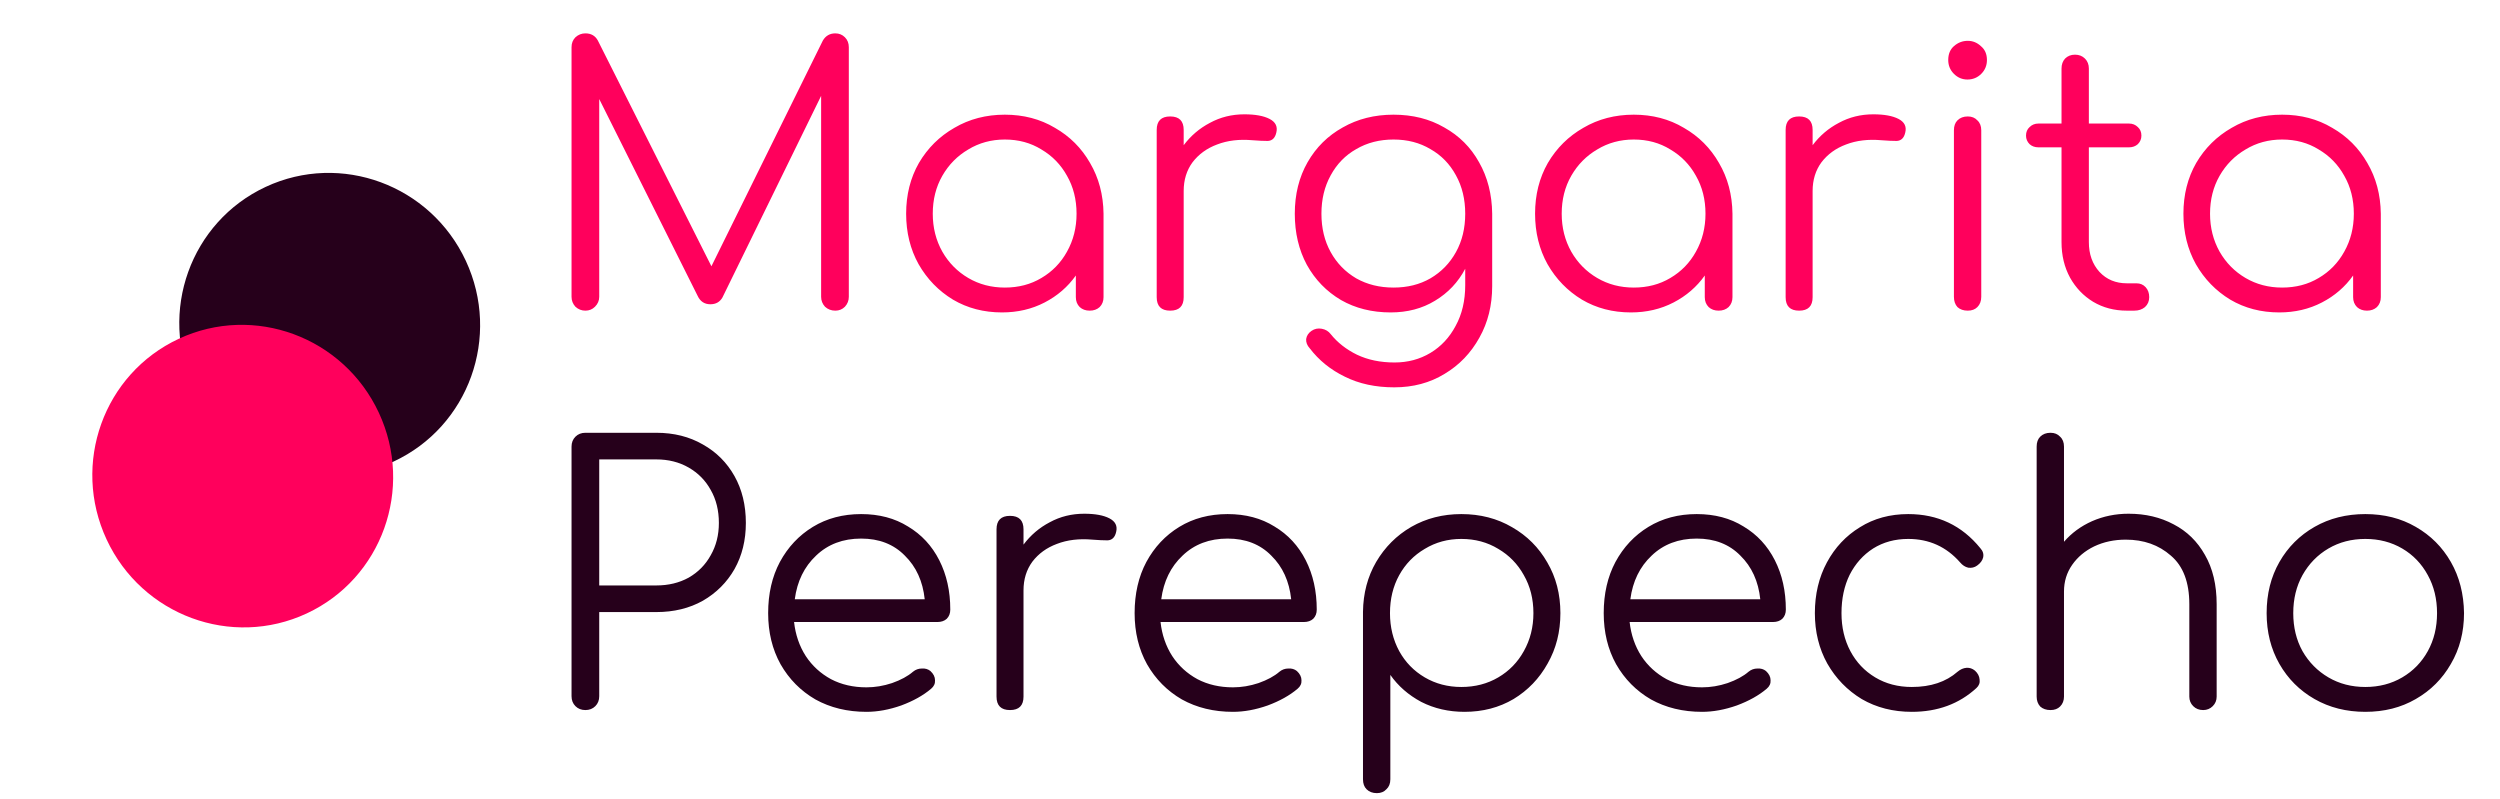
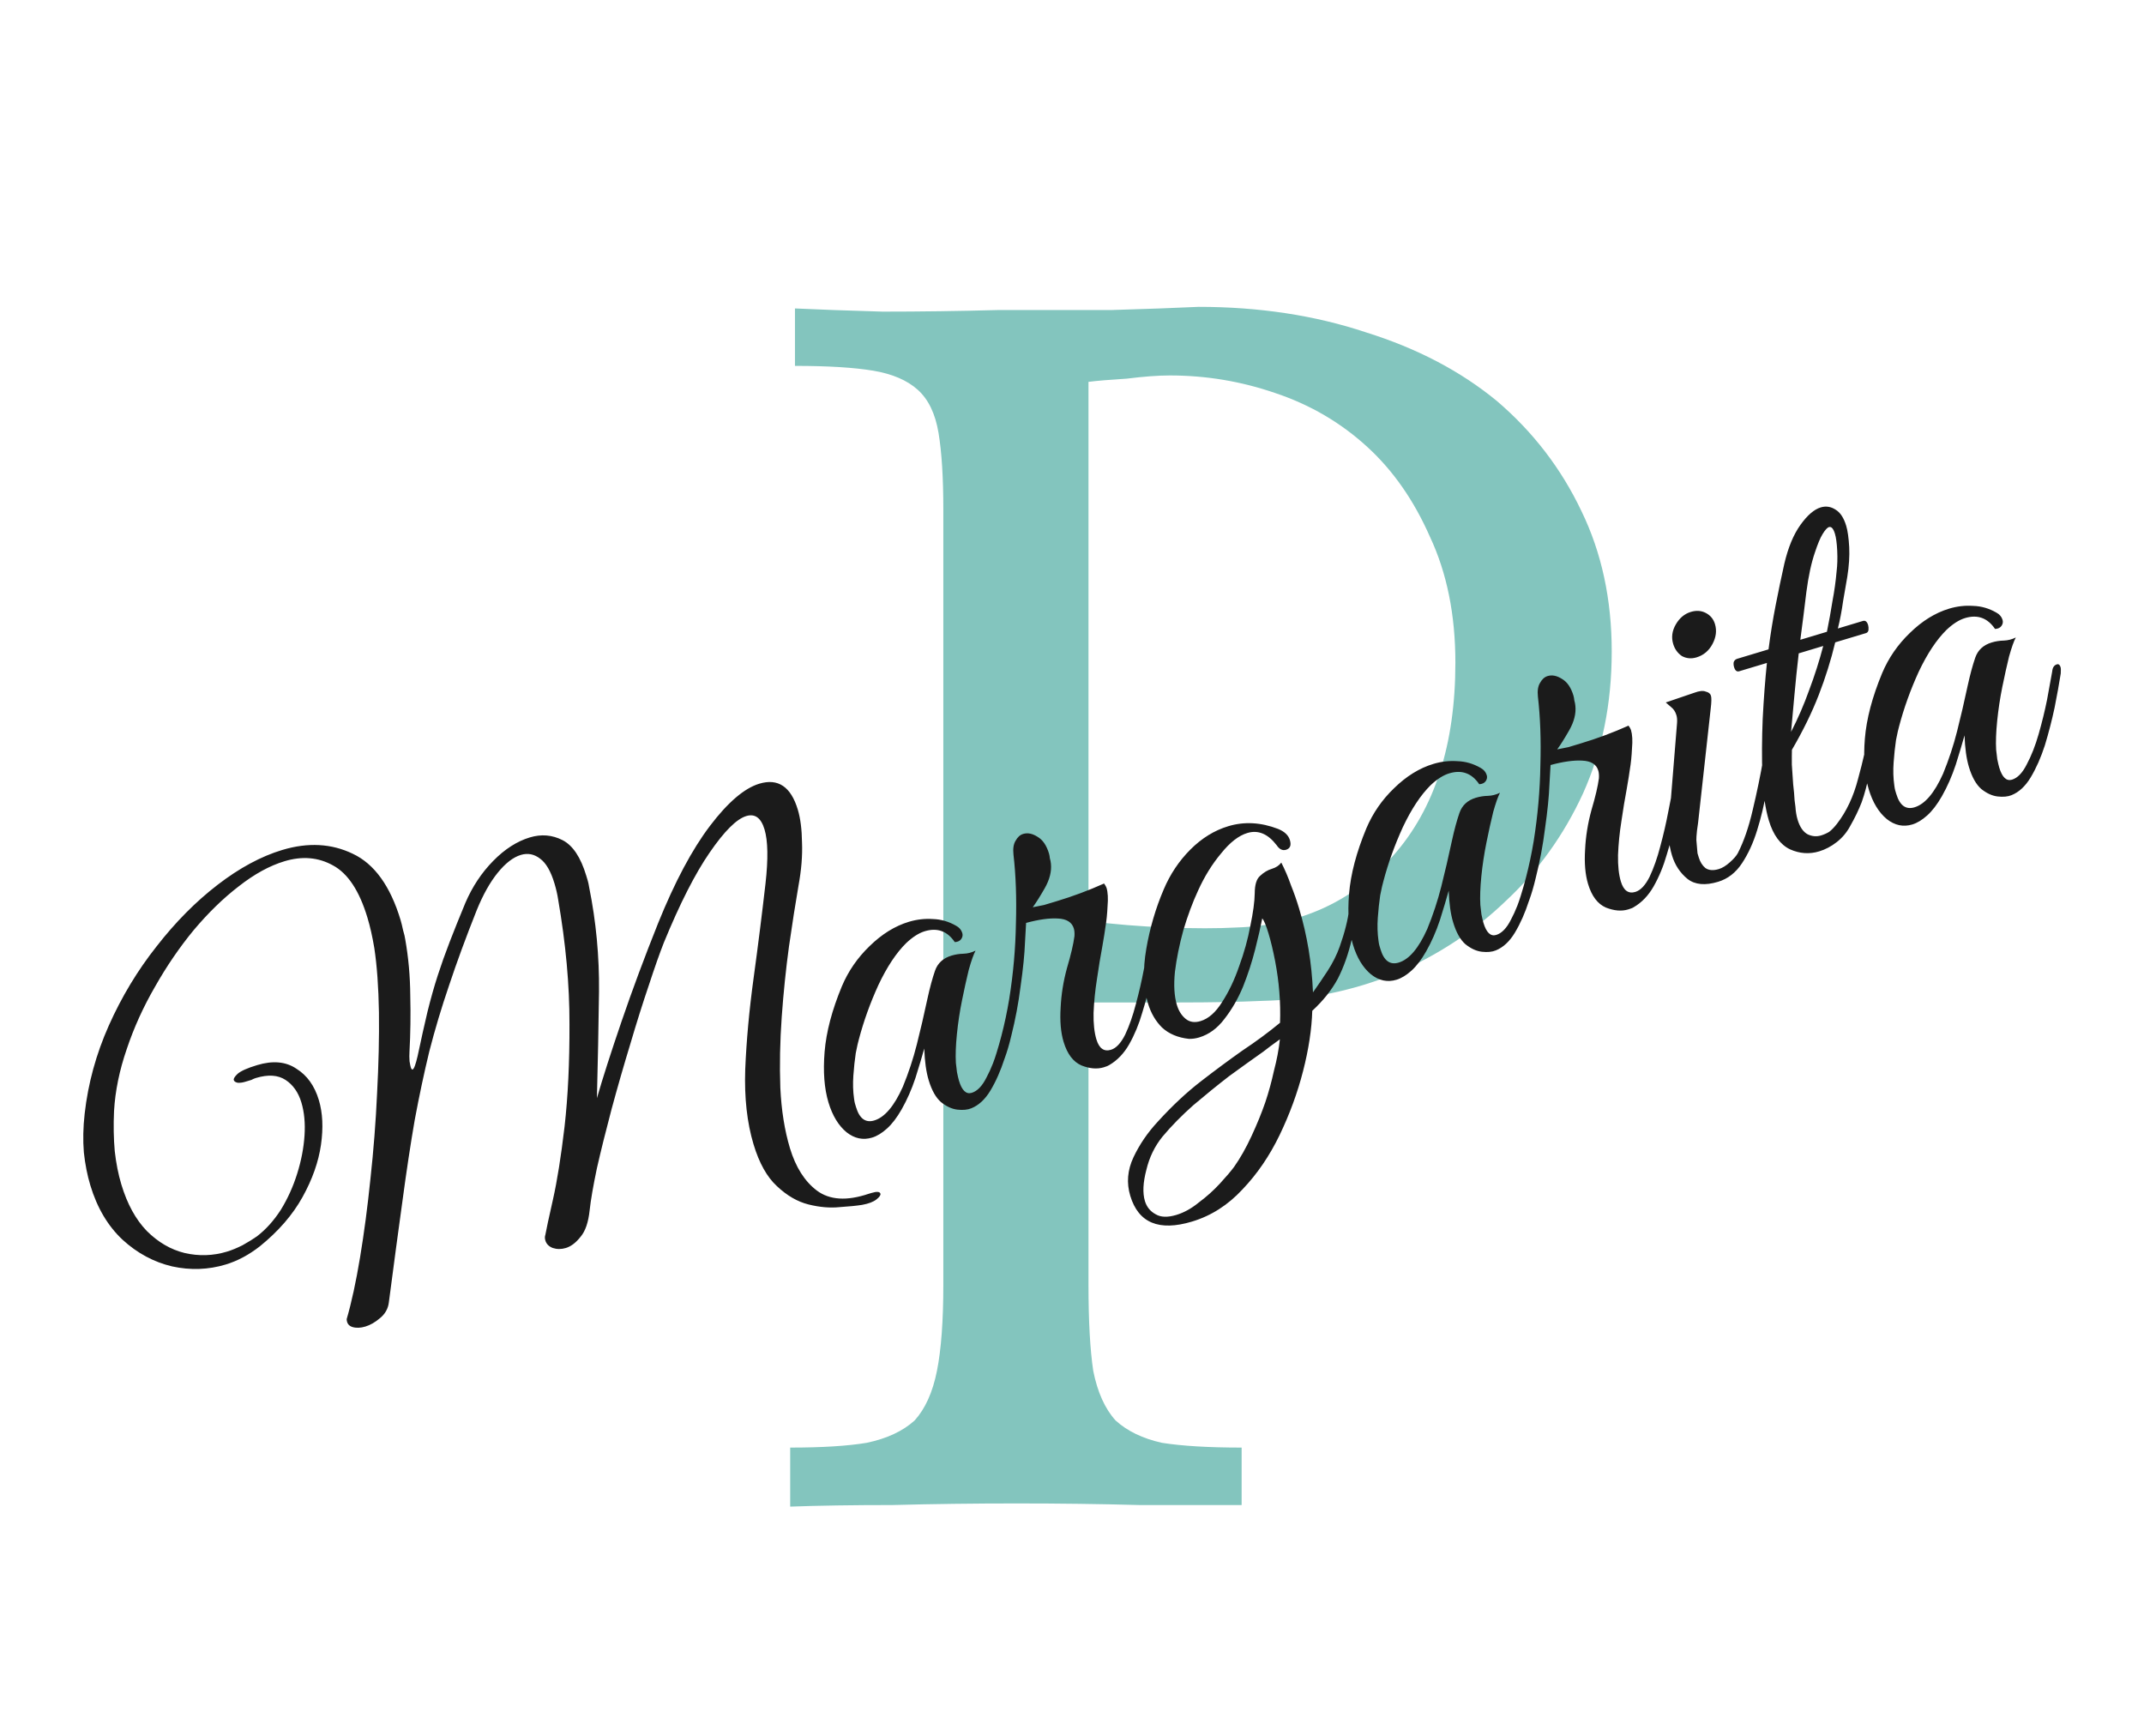
- <svg xmlns="http://www.w3.org/2000/svg" width="169" height="54" viewBox="0 0 169 54" fill="none">
-   <path d="M39.572 48C39.3 48 39.076 47.912 38.9 47.736C38.724 47.56 38.636 47.336 38.636 47.064V30.192C38.636 29.92 38.724 29.696 38.9 29.52C39.076 29.344 39.3 29.256 39.572 29.256H44.372C45.556 29.256 46.604 29.52 47.516 30.048C48.428 30.56 49.14 31.272 49.652 32.184C50.164 33.096 50.42 34.152 50.42 35.352C50.42 36.52 50.164 37.56 49.652 38.472C49.14 39.368 48.428 40.08 47.516 40.608C46.604 41.12 45.556 41.376 44.372 41.376H40.508V47.064C40.508 47.336 40.42 47.56 40.244 47.736C40.068 47.912 39.844 48 39.572 48ZM40.508 39.576H44.372C45.188 39.576 45.916 39.4 46.556 39.048C47.196 38.68 47.692 38.176 48.044 37.536C48.412 36.896 48.596 36.168 48.596 35.352C48.596 34.504 48.412 33.76 48.044 33.12C47.692 32.48 47.196 31.976 46.556 31.608C45.916 31.24 45.188 31.056 44.372 31.056H40.508V39.576ZM58.575 48.12C57.279 48.12 56.127 47.84 55.119 47.28C54.127 46.704 53.343 45.912 52.767 44.904C52.207 43.896 51.927 42.744 51.927 41.448C51.927 40.136 52.191 38.984 52.719 37.992C53.263 36.984 54.007 36.192 54.951 35.616C55.895 35.04 56.983 34.752 58.215 34.752C59.431 34.752 60.487 35.032 61.383 35.592C62.295 36.136 62.999 36.896 63.495 37.872C63.991 38.848 64.239 39.96 64.239 41.208C64.239 41.464 64.159 41.672 63.999 41.832C63.839 41.976 63.631 42.048 63.375 42.048H53.679C53.775 42.912 54.039 43.68 54.471 44.352C54.903 45.008 55.471 45.528 56.175 45.912C56.879 46.28 57.679 46.464 58.575 46.464C59.151 46.464 59.727 46.368 60.303 46.176C60.895 45.968 61.367 45.712 61.719 45.408C61.895 45.264 62.095 45.192 62.319 45.192C62.543 45.176 62.735 45.232 62.895 45.36C63.103 45.552 63.207 45.76 63.207 45.984C63.223 46.208 63.135 46.4 62.943 46.56C62.415 47.008 61.743 47.384 60.927 47.688C60.111 47.976 59.327 48.12 58.575 48.12ZM58.215 36.408C56.983 36.408 55.967 36.792 55.167 37.56C54.367 38.312 53.887 39.296 53.727 40.512H62.511C62.383 39.296 61.935 38.312 61.167 37.56C60.415 36.792 59.431 36.408 58.215 36.408ZM68.277 48C67.669 48 67.365 47.696 67.365 47.088V35.784C67.365 35.176 67.669 34.872 68.277 34.872C68.885 34.872 69.189 35.176 69.189 35.784V36.816C69.669 36.176 70.261 35.672 70.965 35.304C71.669 34.92 72.445 34.728 73.293 34.728C74.029 34.728 74.597 34.832 74.997 35.04C75.397 35.248 75.549 35.552 75.453 35.952C75.373 36.32 75.181 36.512 74.877 36.528C74.589 36.528 74.245 36.512 73.845 36.48C72.949 36.4 72.149 36.496 71.445 36.768C70.757 37.024 70.205 37.424 69.789 37.968C69.389 38.512 69.189 39.16 69.189 39.912V47.088C69.189 47.696 68.885 48 68.277 48ZM83.348 48.12C82.052 48.12 80.9 47.84 79.892 47.28C78.9 46.704 78.116 45.912 77.54 44.904C76.98 43.896 76.7 42.744 76.7 41.448C76.7 40.136 76.964 38.984 77.492 37.992C78.036 36.984 78.78 36.192 79.724 35.616C80.668 35.04 81.756 34.752 82.988 34.752C84.204 34.752 85.26 35.032 86.156 35.592C87.068 36.136 87.772 36.896 88.268 37.872C88.764 38.848 89.012 39.96 89.012 41.208C89.012 41.464 88.932 41.672 88.772 41.832C88.612 41.976 88.404 42.048 88.148 42.048H78.452C78.548 42.912 78.812 43.68 79.244 44.352C79.676 45.008 80.244 45.528 80.948 45.912C81.652 46.28 82.452 46.464 83.348 46.464C83.924 46.464 84.5 46.368 85.076 46.176C85.668 45.968 86.14 45.712 86.492 45.408C86.668 45.264 86.868 45.192 87.092 45.192C87.316 45.176 87.508 45.232 87.668 45.36C87.876 45.552 87.98 45.76 87.98 45.984C87.996 46.208 87.908 46.4 87.716 46.56C87.188 47.008 86.516 47.384 85.7 47.688C84.884 47.976 84.1 48.12 83.348 48.12ZM82.988 36.408C81.756 36.408 80.74 36.792 79.94 37.56C79.14 38.312 78.66 39.296 78.5 40.512H87.284C87.156 39.296 86.708 38.312 85.94 37.56C85.188 36.792 84.204 36.408 82.988 36.408ZM93.075 53.616C92.787 53.616 92.555 53.528 92.379 53.352C92.219 53.192 92.138 52.968 92.138 52.68V41.352C92.154 40.104 92.451 38.984 93.026 37.992C93.618 36.984 94.41 36.192 95.403 35.616C96.41 35.04 97.538 34.752 98.787 34.752C100.067 34.752 101.211 35.048 102.219 35.64C103.227 36.216 104.019 37.008 104.595 38.016C105.187 39.024 105.483 40.168 105.483 41.448C105.483 42.712 105.195 43.848 104.619 44.856C104.059 45.864 103.291 46.664 102.315 47.256C101.339 47.832 100.235 48.12 99.002 48.12C97.93 48.12 96.954 47.896 96.075 47.448C95.21 46.984 94.514 46.376 93.987 45.624V52.68C93.987 52.968 93.898 53.192 93.722 53.352C93.562 53.528 93.347 53.616 93.075 53.616ZM98.787 46.44C99.715 46.44 100.547 46.224 101.283 45.792C102.019 45.36 102.595 44.768 103.011 44.016C103.443 43.248 103.659 42.392 103.659 41.448C103.659 40.488 103.443 39.632 103.011 38.88C102.595 38.128 102.019 37.536 101.283 37.104C100.547 36.656 99.715 36.432 98.787 36.432C97.874 36.432 97.05 36.656 96.314 37.104C95.579 37.536 95.002 38.128 94.587 38.88C94.171 39.632 93.963 40.488 93.963 41.448C93.963 42.392 94.171 43.248 94.587 44.016C95.002 44.768 95.579 45.36 96.314 45.792C97.05 46.224 97.874 46.44 98.787 46.44ZM115.059 48.12C113.763 48.12 112.611 47.84 111.603 47.28C110.611 46.704 109.827 45.912 109.251 44.904C108.691 43.896 108.411 42.744 108.411 41.448C108.411 40.136 108.675 38.984 109.203 37.992C109.747 36.984 110.491 36.192 111.435 35.616C112.379 35.04 113.467 34.752 114.699 34.752C115.915 34.752 116.971 35.032 117.867 35.592C118.779 36.136 119.483 36.896 119.979 37.872C120.475 38.848 120.723 39.96 120.723 41.208C120.723 41.464 120.643 41.672 120.483 41.832C120.323 41.976 120.115 42.048 119.859 42.048H110.163C110.259 42.912 110.523 43.68 110.955 44.352C111.387 45.008 111.955 45.528 112.659 45.912C113.363 46.28 114.163 46.464 115.059 46.464C115.635 46.464 116.211 46.368 116.787 46.176C117.379 45.968 117.851 45.712 118.203 45.408C118.379 45.264 118.579 45.192 118.803 45.192C119.027 45.176 119.219 45.232 119.379 45.36C119.587 45.552 119.691 45.76 119.691 45.984C119.707 46.208 119.619 46.4 119.427 46.56C118.899 47.008 118.227 47.384 117.411 47.688C116.595 47.976 115.811 48.12 115.059 48.12ZM114.699 36.408C113.467 36.408 112.451 36.792 111.651 37.56C110.851 38.312 110.371 39.296 110.211 40.512H118.995C118.867 39.296 118.419 38.312 117.651 37.56C116.899 36.792 115.915 36.408 114.699 36.408ZM129.237 48.12C127.973 48.12 126.845 47.832 125.853 47.256C124.877 46.664 124.101 45.864 123.525 44.856C122.965 43.848 122.685 42.712 122.685 41.448C122.685 40.168 122.957 39.024 123.501 38.016C124.045 37.008 124.789 36.216 125.733 35.64C126.677 35.048 127.765 34.752 128.997 34.752C130.997 34.752 132.621 35.52 133.869 37.056C134.045 37.248 134.109 37.456 134.061 37.68C134.013 37.888 133.877 38.072 133.653 38.232C133.477 38.36 133.277 38.408 133.053 38.376C132.845 38.328 132.661 38.208 132.501 38.016C131.573 36.96 130.405 36.432 128.997 36.432C128.101 36.432 127.309 36.648 126.621 37.08C125.949 37.512 125.421 38.104 125.037 38.856C124.669 39.608 124.485 40.472 124.485 41.448C124.485 42.408 124.685 43.264 125.085 44.016C125.485 44.768 126.045 45.36 126.765 45.792C127.485 46.224 128.309 46.44 129.237 46.44C130.517 46.44 131.549 46.096 132.333 45.408C132.525 45.248 132.725 45.16 132.933 45.144C133.141 45.128 133.333 45.192 133.509 45.336C133.701 45.512 133.805 45.712 133.821 45.936C133.853 46.16 133.781 46.352 133.605 46.512C132.437 47.584 130.981 48.12 129.237 48.12ZM138.614 48C138.326 48 138.094 47.92 137.918 47.76C137.758 47.584 137.678 47.36 137.678 47.088V35.808C137.678 35.52 137.758 35.296 137.918 35.136C138.094 34.96 138.326 34.872 138.614 34.872C138.886 34.872 139.102 34.96 139.262 35.136C139.438 35.296 139.526 35.52 139.526 35.808V36.624C140.038 36.032 140.67 35.568 141.422 35.232C142.19 34.896 143.014 34.728 143.894 34.728C145.03 34.728 146.046 34.968 146.942 35.448C147.838 35.912 148.542 36.6 149.054 37.512C149.582 38.424 149.846 39.536 149.846 40.848V47.088C149.846 47.344 149.758 47.56 149.582 47.736C149.406 47.912 149.19 48 148.934 48C148.662 48 148.438 47.912 148.262 47.736C148.086 47.56 147.998 47.344 147.998 47.088V40.848C147.998 39.36 147.582 38.264 146.75 37.56C145.934 36.84 144.918 36.48 143.702 36.48C142.918 36.48 142.206 36.632 141.566 36.936C140.942 37.24 140.446 37.656 140.078 38.184C139.71 38.712 139.526 39.312 139.526 39.984V47.088C139.526 47.36 139.438 47.584 139.262 47.76C139.102 47.92 138.886 48 138.614 48ZM138.614 42.648C138.326 42.648 138.094 42.56 137.918 42.384C137.758 42.208 137.678 41.984 137.678 41.712V30.192C137.678 29.904 137.758 29.68 137.918 29.52C138.094 29.344 138.326 29.256 138.614 29.256C138.886 29.256 139.102 29.344 139.262 29.52C139.438 29.68 139.526 29.904 139.526 30.192V41.712C139.526 41.984 139.438 42.208 139.262 42.384C139.102 42.56 138.886 42.648 138.614 42.648ZM159.896 48.12C158.616 48.12 157.472 47.832 156.464 47.256C155.456 46.68 154.664 45.888 154.088 44.88C153.512 43.872 153.224 42.728 153.224 41.448C153.224 40.152 153.512 39 154.088 37.992C154.664 36.984 155.456 36.192 156.464 35.616C157.472 35.04 158.616 34.752 159.896 34.752C161.176 34.752 162.312 35.04 163.304 35.616C164.312 36.192 165.104 36.984 165.68 37.992C166.256 39 166.552 40.152 166.568 41.448C166.568 42.728 166.272 43.872 165.68 44.88C165.104 45.888 164.312 46.68 163.304 47.256C162.312 47.832 161.176 48.12 159.896 48.12ZM159.896 46.44C160.824 46.44 161.656 46.224 162.392 45.792C163.128 45.36 163.704 44.768 164.12 44.016C164.536 43.264 164.744 42.408 164.744 41.448C164.744 40.488 164.536 39.632 164.12 38.88C163.704 38.112 163.128 37.512 162.392 37.08C161.656 36.648 160.824 36.432 159.896 36.432C158.968 36.432 158.136 36.648 157.4 37.08C156.664 37.512 156.08 38.112 155.648 38.88C155.232 39.632 155.024 40.488 155.024 41.448C155.024 42.408 155.232 43.264 155.648 44.016C156.08 44.768 156.664 45.36 157.4 45.792C158.136 46.224 158.968 46.44 159.896 46.44Z" fill="#26001B" />
-   <path d="M39.572 21C39.316 21 39.092 20.912 38.9 20.736C38.724 20.544 38.636 20.32 38.636 20.064V3.192C38.636 2.92 38.724 2.696 38.9 2.52C39.092 2.344 39.316 2.256 39.572 2.256C39.956 2.256 40.236 2.416 40.412 2.736L48.092 18L55.628 2.736C55.82 2.416 56.1 2.256 56.468 2.256C56.724 2.256 56.94 2.344 57.116 2.52C57.292 2.696 57.38 2.92 57.38 3.192V20.064C57.38 20.32 57.292 20.544 57.116 20.736C56.94 20.912 56.724 21 56.468 21C56.196 21 55.964 20.912 55.772 20.736C55.596 20.544 55.508 20.32 55.508 20.064V6.48L48.836 20.112C48.66 20.416 48.388 20.568 48.02 20.568C47.62 20.568 47.332 20.376 47.156 19.992L40.508 6.696V20.064C40.508 20.32 40.412 20.544 40.22 20.736C40.044 20.912 39.828 21 39.572 21ZM67.735 21.12C66.503 21.12 65.399 20.832 64.423 20.256C63.447 19.664 62.671 18.864 62.095 17.856C61.535 16.848 61.255 15.712 61.255 14.448C61.255 13.168 61.543 12.024 62.119 11.016C62.711 10.008 63.511 9.216 64.519 8.64C65.527 8.048 66.663 7.752 67.927 7.752C69.191 7.752 70.319 8.048 71.311 8.64C72.319 9.216 73.111 10.008 73.687 11.016C74.279 12.024 74.583 13.168 74.599 14.448V20.088C74.599 20.36 74.511 20.584 74.335 20.76C74.159 20.92 73.935 21 73.663 21C73.391 21 73.167 20.92 72.991 20.76C72.815 20.584 72.727 20.36 72.727 20.088V18.624C72.183 19.392 71.479 20 70.615 20.448C69.751 20.896 68.791 21.12 67.735 21.12ZM67.927 19.44C68.855 19.44 69.679 19.224 70.399 18.792C71.135 18.36 71.711 17.768 72.127 17.016C72.559 16.248 72.775 15.392 72.775 14.448C72.775 13.488 72.559 12.632 72.127 11.88C71.711 11.128 71.135 10.536 70.399 10.104C69.679 9.656 68.855 9.432 67.927 9.432C67.015 9.432 66.191 9.656 65.455 10.104C64.719 10.536 64.135 11.128 63.703 11.88C63.271 12.632 63.055 13.488 63.055 14.448C63.055 15.392 63.271 16.248 63.703 17.016C64.135 17.768 64.719 18.36 65.455 18.792C66.191 19.224 67.015 19.44 67.927 19.44ZM79.105 21C78.497 21 78.193 20.696 78.193 20.088V8.784C78.193 8.176 78.497 7.872 79.105 7.872C79.713 7.872 80.017 8.176 80.017 8.784V9.816C80.497 9.176 81.089 8.672 81.793 8.304C82.497 7.92 83.273 7.728 84.121 7.728C84.857 7.728 85.425 7.832 85.825 8.04C86.225 8.248 86.377 8.552 86.281 8.952C86.201 9.32 86.009 9.512 85.705 9.528C85.417 9.528 85.073 9.512 84.673 9.48C83.777 9.4 82.977 9.496 82.273 9.768C81.585 10.024 81.033 10.424 80.617 10.968C80.217 11.512 80.017 12.16 80.017 12.912V20.088C80.017 20.696 79.713 21 79.105 21ZM94.008 21.12C92.745 21.12 91.624 20.84 90.648 20.28C89.672 19.704 88.904 18.912 88.344 17.904C87.8 16.896 87.528 15.744 87.528 14.448C87.528 13.136 87.817 11.976 88.392 10.968C88.969 9.96 89.76 9.176 90.769 8.616C91.776 8.04 92.921 7.752 94.201 7.752C95.496 7.752 96.641 8.04 97.632 8.616C98.641 9.176 99.424 9.96 99.984 10.968C100.56 11.976 100.856 13.136 100.872 14.448V19.344C100.872 20.64 100.584 21.8 100.008 22.824C99.433 23.864 98.648 24.68 97.656 25.272C96.665 25.88 95.528 26.184 94.249 26.184C92.984 26.184 91.873 25.944 90.912 25.464C89.953 25 89.16 24.36 88.537 23.544C88.361 23.352 88.281 23.144 88.296 22.92C88.329 22.696 88.448 22.512 88.656 22.368C88.865 22.224 89.097 22.176 89.353 22.224C89.609 22.272 89.808 22.392 89.953 22.584C90.416 23.16 91.008 23.624 91.728 23.976C92.465 24.328 93.312 24.504 94.272 24.504C95.168 24.504 95.977 24.288 96.697 23.856C97.416 23.424 97.984 22.816 98.4 22.032C98.832 21.248 99.049 20.328 99.049 19.272V18.168C98.569 19.08 97.888 19.8 97.008 20.328C96.144 20.856 95.144 21.12 94.008 21.12ZM94.201 19.44C95.144 19.44 95.977 19.232 96.697 18.816C97.433 18.384 98.008 17.792 98.424 17.04C98.841 16.288 99.049 15.424 99.049 14.448C99.049 13.472 98.841 12.608 98.424 11.856C98.008 11.088 97.433 10.496 96.697 10.08C95.977 9.648 95.144 9.432 94.201 9.432C93.257 9.432 92.416 9.648 91.68 10.08C90.945 10.496 90.368 11.088 89.953 11.856C89.537 12.608 89.329 13.472 89.329 14.448C89.329 15.424 89.537 16.288 89.953 17.04C90.368 17.792 90.945 18.384 91.68 18.816C92.416 19.232 93.257 19.44 94.201 19.44ZM110.251 21.12C109.019 21.12 107.915 20.832 106.939 20.256C105.963 19.664 105.187 18.864 104.611 17.856C104.051 16.848 103.771 15.712 103.771 14.448C103.771 13.168 104.059 12.024 104.635 11.016C105.227 10.008 106.027 9.216 107.035 8.64C108.043 8.048 109.179 7.752 110.443 7.752C111.707 7.752 112.835 8.048 113.827 8.64C114.835 9.216 115.627 10.008 116.203 11.016C116.795 12.024 117.099 13.168 117.115 14.448V20.088C117.115 20.36 117.027 20.584 116.851 20.76C116.675 20.92 116.451 21 116.179 21C115.907 21 115.683 20.92 115.507 20.76C115.331 20.584 115.243 20.36 115.243 20.088V18.624C114.699 19.392 113.995 20 113.131 20.448C112.267 20.896 111.307 21.12 110.251 21.12ZM110.443 19.44C111.371 19.44 112.195 19.224 112.915 18.792C113.651 18.36 114.227 17.768 114.643 17.016C115.075 16.248 115.291 15.392 115.291 14.448C115.291 13.488 115.075 12.632 114.643 11.88C114.227 11.128 113.651 10.536 112.915 10.104C112.195 9.656 111.371 9.432 110.443 9.432C109.531 9.432 108.707 9.656 107.971 10.104C107.235 10.536 106.651 11.128 106.219 11.88C105.787 12.632 105.571 13.488 105.571 14.448C105.571 15.392 105.787 16.248 106.219 17.016C106.651 17.768 107.235 18.36 107.971 18.792C108.707 19.224 109.531 19.44 110.443 19.44ZM121.621 21C121.013 21 120.709 20.696 120.709 20.088V8.784C120.709 8.176 121.013 7.872 121.621 7.872C122.229 7.872 122.533 8.176 122.533 8.784V9.816C123.013 9.176 123.605 8.672 124.309 8.304C125.013 7.92 125.789 7.728 126.637 7.728C127.373 7.728 127.941 7.832 128.341 8.04C128.741 8.248 128.893 8.552 128.797 8.952C128.717 9.32 128.525 9.512 128.221 9.528C127.933 9.528 127.589 9.512 127.189 9.48C126.293 9.4 125.493 9.496 124.789 9.768C124.101 10.024 123.549 10.424 123.133 10.968C122.733 11.512 122.533 12.16 122.533 12.912V20.088C122.533 20.696 122.229 21 121.621 21ZM133.021 21C132.733 21 132.501 20.92 132.325 20.76C132.165 20.584 132.085 20.352 132.085 20.064V8.808C132.085 8.52 132.165 8.296 132.325 8.136C132.501 7.96 132.733 7.872 133.021 7.872C133.293 7.872 133.509 7.96 133.669 8.136C133.845 8.296 133.933 8.52 133.933 8.808V20.064C133.933 20.352 133.845 20.584 133.669 20.76C133.509 20.92 133.293 21 133.021 21ZM132.997 5.376C132.645 5.376 132.341 5.248 132.085 4.992C131.829 4.736 131.701 4.424 131.701 4.056C131.701 3.656 131.829 3.344 132.085 3.12C132.357 2.88 132.669 2.76 133.021 2.76C133.357 2.76 133.653 2.88 133.909 3.12C134.181 3.344 134.317 3.656 134.317 4.056C134.317 4.424 134.189 4.736 133.933 4.992C133.677 5.248 133.365 5.376 132.997 5.376ZM143.775 21C142.927 21 142.167 20.8 141.495 20.4C140.839 20 140.319 19.456 139.935 18.768C139.551 18.064 139.359 17.264 139.359 16.368V9.96H137.799C137.559 9.96 137.359 9.888 137.199 9.744C137.039 9.584 136.959 9.392 136.959 9.168C136.959 8.928 137.039 8.736 137.199 8.592C137.359 8.432 137.559 8.352 137.799 8.352H139.359V4.632C139.359 4.36 139.439 4.136 139.599 3.96C139.775 3.784 139.999 3.696 140.271 3.696C140.543 3.696 140.767 3.784 140.943 3.96C141.119 4.136 141.207 4.36 141.207 4.632V8.352H143.919C144.159 8.352 144.359 8.432 144.519 8.592C144.679 8.736 144.759 8.928 144.759 9.168C144.759 9.392 144.679 9.584 144.519 9.744C144.359 9.888 144.159 9.96 143.919 9.96H141.207V16.368C141.207 17.184 141.447 17.856 141.927 18.384C142.407 18.896 143.023 19.152 143.775 19.152H144.423C144.679 19.152 144.887 19.24 145.047 19.416C145.207 19.592 145.287 19.816 145.287 20.088C145.287 20.36 145.191 20.584 144.999 20.76C144.807 20.92 144.567 21 144.279 21H143.775ZM154.079 21.12C152.847 21.12 151.743 20.832 150.767 20.256C149.791 19.664 149.015 18.864 148.439 17.856C147.879 16.848 147.599 15.712 147.599 14.448C147.599 13.168 147.887 12.024 148.463 11.016C149.055 10.008 149.855 9.216 150.863 8.64C151.871 8.048 153.007 7.752 154.271 7.752C155.535 7.752 156.663 8.048 157.655 8.64C158.663 9.216 159.455 10.008 160.031 11.016C160.623 12.024 160.927 13.168 160.943 14.448V20.088C160.943 20.36 160.855 20.584 160.679 20.76C160.503 20.92 160.279 21 160.007 21C159.735 21 159.511 20.92 159.335 20.76C159.159 20.584 159.071 20.36 159.071 20.088V18.624C158.527 19.392 157.823 20 156.959 20.448C156.095 20.896 155.135 21.12 154.079 21.12ZM154.271 19.44C155.199 19.44 156.023 19.224 156.743 18.792C157.479 18.36 158.055 17.768 158.471 17.016C158.903 16.248 159.119 15.392 159.119 14.448C159.119 13.488 158.903 12.632 158.471 11.88C158.055 11.128 157.479 10.536 156.743 10.104C156.023 9.656 155.199 9.432 154.271 9.432C153.359 9.432 152.535 9.656 151.799 10.104C151.063 10.536 150.479 11.128 150.047 11.88C149.615 12.632 149.399 13.488 149.399 14.448C149.399 15.392 149.615 16.248 150.047 17.016C150.479 17.768 151.063 18.36 151.799 18.792C152.535 19.224 153.359 19.44 154.271 19.44Z" fill="#FF005C" />
-   <ellipse cx="22.288" cy="21.915" rx="10.15" ry="10.241" transform="rotate(-24.9801 22.2879 21.9148)" fill="#26001B" />
-   <ellipse cx="16.409" cy="32.186" rx="10.15" ry="10.241" transform="rotate(-24.9801 16.409 32.1858)" fill="#FF005C" />
+ <svg xmlns="http://www.w3.org/2000/svg" width="126" height="102" viewBox="0 0 126 102" fill="none">
+   <path d="M63.969 75.5C63.969 77.625 64.062 79.312 64.25 80.562C64.5 81.812 64.938 82.781 65.562 83.469C66.25 84.094 67.156 84.531 68.281 84.781C69.469 84.969 71.031 85.062 72.969 85.062V88.438C71.281 88.438 69.281 88.438 66.969 88.438C64.656 88.375 62.25 88.344 59.75 88.344C57.25 88.344 54.812 88.375 52.438 88.438C50.125 88.438 48.125 88.469 46.438 88.531V85.062C48.312 85.062 49.812 84.969 50.938 84.781C52.125 84.531 53.062 84.094 53.75 83.469C54.375 82.781 54.812 81.812 55.062 80.562C55.312 79.312 55.438 77.625 55.438 75.5V29.938C55.438 28.062 55.344 26.562 55.156 25.438C54.969 24.312 54.562 23.469 53.938 22.906C53.312 22.344 52.438 21.969 51.312 21.781C50.188 21.594 48.656 21.5 46.719 21.5V18.125C48.031 18.188 49.75 18.25 51.875 18.312C54.062 18.312 56.312 18.281 58.625 18.219C60.938 18.219 63.156 18.219 65.281 18.219C67.406 18.156 69.125 18.094 70.438 18.031C74 18.031 77.281 18.531 80.281 19.531C83.281 20.469 85.844 21.812 87.969 23.562C90.094 25.375 91.75 27.531 92.938 30.031C94.125 32.469 94.719 35.219 94.719 38.281C94.719 41.344 94.156 44.125 93.031 46.625C91.906 49.062 90.406 51.156 88.531 52.906C86.656 54.719 84.469 56.156 81.969 57.219C79.531 58.219 76.938 58.75 74.188 58.812C72.812 58.875 71.188 58.906 69.312 58.906C67.438 58.906 65.656 58.906 63.969 58.906V75.5ZM63.969 54.125C65.469 54.312 67 54.438 68.562 54.5C70.188 54.562 71.562 54.562 72.688 54.5C76.438 54.375 79.5 52.969 81.875 50.281C84.312 47.531 85.531 43.75 85.531 38.938C85.531 36.125 85.031 33.656 84.031 31.531C83.094 29.406 81.875 27.656 80.375 26.281C78.812 24.844 77 23.781 74.938 23.094C72.938 22.406 70.875 22.062 68.75 22.062C68.062 22.062 67.219 22.125 66.219 22.25C65.219 22.312 64.469 22.375 63.969 22.438V54.125Z" fill="#83C5BE" />
+   <path d="M50.669 70.799C50.35 70.85 49.907 70.895 49.339 70.932C48.777 70.99 48.171 70.938 47.521 70.777C46.871 70.617 46.25 70.257 45.659 69.7C45.074 69.163 44.616 68.343 44.284 67.24C43.903 65.974 43.74 64.508 43.796 62.842C43.866 61.15 44.029 59.363 44.287 57.481C44.545 55.599 44.778 53.746 44.987 51.923C45.151 50.471 45.132 49.407 44.929 48.733C44.726 48.059 44.369 47.798 43.859 47.952C43.287 48.124 42.567 48.842 41.7 50.106C40.847 51.343 39.951 53.105 39.013 55.392C38.773 55.999 38.478 56.834 38.13 57.897C37.775 58.94 37.411 60.097 37.036 61.368C36.655 62.619 36.29 63.887 35.942 65.173C35.608 66.432 35.321 67.588 35.081 68.64C34.861 69.686 34.719 70.509 34.654 71.108C34.579 71.821 34.402 72.342 34.122 72.671C33.849 73.021 33.559 73.242 33.252 73.334C32.987 73.414 32.73 73.413 32.483 73.332C32.256 73.244 32.112 73.098 32.05 72.894C32.014 72.772 32.013 72.66 32.05 72.56C32.099 72.278 32.247 71.587 32.496 70.488C32.744 69.388 32.971 67.961 33.178 66.205C33.379 64.429 33.475 62.417 33.467 60.17C33.473 57.895 33.251 55.456 32.801 52.851C32.756 52.553 32.684 52.24 32.586 51.913C32.371 51.198 32.091 50.714 31.748 50.461C31.398 50.188 31.019 50.113 30.61 50.236C30.161 50.371 29.709 50.719 29.254 51.279C28.799 51.839 28.385 52.576 28.014 53.49C27.38 55.084 26.841 56.55 26.397 57.887C25.947 59.203 25.558 60.501 25.23 61.78C24.922 63.054 24.636 64.398 24.372 65.815C24.128 67.225 23.89 68.801 23.656 70.542C23.417 72.262 23.149 74.259 22.852 76.531C22.808 76.901 22.633 77.21 22.329 77.458C22.045 77.699 21.761 77.863 21.474 77.949C21.189 78.035 20.935 78.044 20.714 77.977C20.494 77.91 20.38 77.755 20.374 77.512C20.659 76.535 20.92 75.331 21.158 73.9C21.396 72.47 21.6 70.927 21.77 69.271C21.954 67.59 22.085 65.913 22.161 64.241C22.251 62.543 22.288 60.962 22.27 59.497C22.246 58.011 22.155 56.746 21.997 55.702C21.939 55.363 21.878 55.047 21.812 54.755C21.746 54.463 21.673 54.184 21.593 53.919C21.12 52.346 20.445 51.324 19.568 50.852C18.711 50.375 17.762 50.293 16.72 50.607C15.842 50.871 14.943 51.365 14.024 52.087C13.12 52.782 12.241 53.637 11.387 54.651C10.555 55.66 9.797 56.768 9.113 57.976C8.424 59.164 7.868 60.389 7.446 61.653C7.018 62.895 6.77 64.106 6.702 65.285C6.664 66.121 6.678 66.908 6.744 67.645C6.824 68.356 6.953 69.008 7.132 69.601C7.476 70.745 7.972 71.653 8.621 72.327C9.289 72.995 10.033 73.428 10.85 73.628C11.688 73.821 12.516 73.795 13.333 73.549C13.619 73.463 13.926 73.337 14.255 73.171C14.598 72.979 14.88 72.805 15.1 72.649C15.625 72.246 16.093 71.727 16.503 71.091C16.907 70.434 17.228 69.725 17.466 68.963C17.705 68.2 17.848 67.455 17.896 66.728C17.945 66.001 17.883 65.351 17.711 64.779C17.532 64.186 17.221 63.745 16.778 63.456C16.334 63.166 15.755 63.129 15.04 63.344C14.958 63.368 14.869 63.406 14.773 63.457C14.691 63.482 14.6 63.51 14.498 63.54L14.405 63.568C14.263 63.611 14.124 63.631 13.989 63.627C13.848 63.602 13.765 63.549 13.74 63.468C13.716 63.386 13.79 63.263 13.964 63.099C14.158 62.93 14.541 62.759 15.113 62.587C16.032 62.31 16.799 62.38 17.415 62.796C18.044 63.186 18.485 63.799 18.737 64.637C18.965 65.393 19.007 66.271 18.863 67.273C18.718 68.274 18.358 69.296 17.78 70.339C17.203 71.381 16.368 72.346 15.276 73.231C14.626 73.739 13.954 74.097 13.26 74.306C12.239 74.613 11.191 74.65 10.118 74.416C9.039 74.162 8.069 73.641 7.208 72.853C6.341 72.044 5.708 70.976 5.308 69.648C5.13 69.056 5.003 68.414 4.929 67.724C4.869 67.007 4.885 66.244 4.976 65.437C5.177 63.661 5.649 61.937 6.394 60.265C7.152 58.566 8.089 57.015 9.203 55.61C10.311 54.185 11.508 52.978 12.792 51.99C14.076 51.002 15.341 50.32 16.588 49.945C18.099 49.49 19.481 49.564 20.732 50.168C22.003 50.766 22.94 52.065 23.543 54.067C23.586 54.21 23.634 54.407 23.688 54.659C23.755 54.883 23.797 55.06 23.814 55.189C24.005 56.267 24.104 57.374 24.111 58.508C24.139 59.636 24.123 60.732 24.065 61.797C24.053 61.979 24.054 62.168 24.069 62.364C24.097 62.533 24.121 62.649 24.139 62.71C24.17 62.812 24.206 62.857 24.247 62.845C24.328 62.82 24.427 62.557 24.543 62.054C24.755 61.054 24.949 60.183 25.126 59.439C25.318 58.668 25.517 57.962 25.725 57.32C25.933 56.678 26.168 56.017 26.431 55.337C26.694 54.656 27 53.895 27.349 53.055C27.755 52.109 28.298 51.288 28.98 50.593C29.662 49.897 30.381 49.436 31.137 49.208C31.811 49.005 32.45 49.058 33.056 49.366C33.661 49.674 34.126 50.369 34.452 51.452C34.489 51.575 34.52 51.677 34.544 51.758C34.569 51.84 34.596 51.966 34.624 52.135C35.031 54.152 35.224 56.199 35.203 58.277C35.176 60.335 35.135 62.419 35.08 64.53C35.418 63.359 35.901 61.854 36.529 60.017C37.157 58.179 37.871 56.26 38.672 54.259C39.655 51.824 40.673 49.914 41.726 48.527C42.779 47.141 43.745 46.316 44.623 46.051C45.726 45.719 46.481 46.227 46.886 47.575C47.04 48.086 47.123 48.73 47.133 49.506C47.165 50.277 47.096 51.122 46.927 52.041C46.748 53.075 46.562 54.268 46.367 55.619C46.186 56.943 46.044 58.322 45.941 59.757C45.839 61.191 45.811 62.581 45.859 63.925C45.922 65.243 46.11 66.423 46.423 67.465C46.762 68.588 47.291 69.421 48.01 69.962C48.757 70.517 49.767 70.58 51.042 70.152L51.226 70.097C51.532 70.004 51.704 70.019 51.741 70.142C51.765 70.224 51.688 70.336 51.508 70.479C51.328 70.623 51.049 70.729 50.669 70.799ZM57.08 65.126C56.861 65.214 56.59 65.24 56.267 65.204C55.945 65.167 55.622 65.019 55.299 64.76C54.996 64.495 54.755 64.066 54.577 63.474C54.429 62.983 54.343 62.363 54.318 61.613C54.19 62.075 54.017 62.651 53.801 63.339C53.579 64.008 53.308 64.624 52.988 65.188C52.711 65.673 52.423 66.049 52.125 66.317C51.827 66.585 51.535 66.762 51.248 66.848C50.717 67.008 50.218 66.902 49.749 66.531C49.275 66.139 48.921 65.555 48.687 64.778C48.441 63.961 48.366 62.97 48.461 61.806C48.556 60.641 48.894 59.358 49.475 57.958C49.852 57.065 50.395 56.278 51.103 55.596C51.826 54.889 52.596 54.412 53.413 54.166C53.883 54.025 54.357 53.971 54.835 54.005C55.307 54.019 55.759 54.151 56.19 54.4C56.376 54.499 56.497 54.641 56.552 54.825C56.589 54.948 56.569 55.065 56.491 55.178C56.414 55.29 56.287 55.351 56.111 55.359C55.672 54.712 55.084 54.499 54.348 54.72C54.001 54.825 53.637 55.057 53.255 55.417C52.671 55.993 52.127 56.814 51.623 57.88C51.14 58.938 50.758 60 50.477 61.065C50.432 61.212 50.37 61.487 50.291 61.89C50.232 62.286 50.185 62.724 50.151 63.202C50.117 63.68 50.13 64.132 50.192 64.559C50.209 64.688 50.226 64.783 50.244 64.844C50.257 64.885 50.278 64.957 50.309 65.059C50.512 65.733 50.869 65.993 51.379 65.84C51.992 65.655 52.551 64.997 53.057 63.864C53.392 63.051 53.666 62.222 53.879 61.378C54.093 60.534 54.302 59.635 54.505 58.683C54.646 58.039 54.793 57.493 54.948 57.046C55.103 56.598 55.426 56.3 55.916 56.153C56.141 56.085 56.375 56.048 56.618 56.042C56.861 56.036 57.099 55.975 57.332 55.861C57.218 56.073 57.085 56.447 56.934 56.983C56.804 57.512 56.672 58.109 56.538 58.773C56.403 59.437 56.303 60.102 56.236 60.769C56.169 61.435 56.149 61.998 56.176 62.458C56.193 62.586 56.214 62.769 56.241 63.006C56.288 63.237 56.327 63.404 56.358 63.506C56.53 64.078 56.78 64.314 57.106 64.216C57.433 64.118 57.722 63.819 57.973 63.32C58.244 62.815 58.478 62.221 58.673 61.539C58.869 60.856 59.034 60.183 59.168 59.519C59.296 58.834 59.397 58.28 59.47 57.857C59.49 57.628 59.582 57.489 59.745 57.44C59.847 57.409 59.92 57.465 59.963 57.608C59.982 57.669 59.985 57.791 59.973 57.973C59.881 58.557 59.76 59.229 59.61 59.987C59.453 60.725 59.263 61.462 59.039 62.197C58.808 62.913 58.53 63.542 58.204 64.086C57.891 64.603 57.517 64.95 57.08 65.126ZM64.862 62.717C64.473 62.834 64.039 62.798 63.559 62.608C63.072 62.398 62.721 61.935 62.506 61.221C62.34 60.669 62.282 59.996 62.333 59.201C62.369 58.432 62.493 57.66 62.705 56.883C62.937 56.1 63.083 55.477 63.144 55.013C63.156 54.831 63.144 54.679 63.107 54.557C62.996 54.189 62.681 53.994 62.162 53.972C61.664 53.944 61.044 54.03 60.302 54.231L60.239 55.353C60.211 56.074 60.125 56.936 59.981 57.937C59.857 58.932 59.673 59.912 59.429 60.877C59.205 61.836 58.911 62.637 58.548 63.281C58.52 63.334 58.475 63.37 58.413 63.388C58.332 63.413 58.265 63.377 58.214 63.281C58.142 63.191 58.146 63.056 58.226 62.877C58.703 61.575 59.064 60.185 59.31 58.707C59.55 57.209 59.681 55.721 59.705 54.244C59.748 52.761 59.7 51.416 59.56 50.211C59.523 49.865 59.564 49.596 59.685 49.404C59.799 49.192 59.948 49.058 60.132 49.002C60.397 48.922 60.682 48.981 60.987 49.179C61.286 49.357 61.506 49.681 61.647 50.15C61.672 50.232 61.689 50.327 61.699 50.435C61.73 50.538 61.751 50.643 61.761 50.751C61.808 51.205 61.686 51.687 61.395 52.198C61.117 52.683 60.883 53.054 60.694 53.311C60.904 53.27 61.125 53.226 61.356 53.179C61.58 53.111 61.825 53.038 62.091 52.958C63.051 52.669 63.983 52.321 64.885 51.916C64.963 52.026 65.011 52.112 65.03 52.173C65.11 52.439 65.129 52.8 65.089 53.258C65.069 53.71 65.026 54.124 64.961 54.5C64.935 54.708 64.873 55.094 64.775 55.658C64.672 56.202 64.569 56.823 64.468 57.522C64.36 58.201 64.293 58.867 64.267 59.521C64.255 60.148 64.311 60.666 64.434 61.075C64.594 61.606 64.878 61.81 65.287 61.687C65.593 61.595 65.872 61.299 66.123 60.8C66.367 60.281 66.577 59.683 66.752 59.007C66.942 58.304 67.096 57.633 67.216 56.996C67.351 56.331 67.45 55.811 67.515 55.435C67.535 55.206 67.617 55.07 67.76 55.027C67.842 55.003 67.904 55.062 67.947 55.205C67.972 55.287 67.978 55.419 67.966 55.6C67.883 56.138 67.777 56.749 67.649 57.434C67.521 58.118 67.349 58.805 67.133 59.494C66.937 60.176 66.679 60.8 66.359 61.364C66.053 61.902 65.663 62.309 65.189 62.585C65.134 62.624 65.025 62.668 64.862 62.717ZM70.054 71.781C68.114 72.365 66.903 71.861 66.424 70.267C66.196 69.511 66.259 68.757 66.612 68.005C66.965 67.253 67.444 66.552 68.05 65.901C68.887 64.981 69.731 64.192 70.58 63.536C71.429 62.879 72.24 62.279 73.012 61.734C73.81 61.204 74.549 60.659 75.226 60.099C75.268 58.905 75.172 57.698 74.938 56.476C74.815 55.845 74.686 55.304 74.55 54.855C74.409 54.385 74.286 54.088 74.182 53.963C74.086 54.46 73.947 55.07 73.763 55.794C73.58 56.517 73.343 57.246 73.051 57.98C72.754 58.693 72.388 59.327 71.953 59.881C71.538 60.429 71.045 60.789 70.473 60.961C70.269 61.023 70.066 61.05 69.864 61.044C69.218 60.972 68.694 60.75 68.293 60.381C67.913 60.005 67.637 59.531 67.465 58.959C67.188 58.04 67.155 56.969 67.367 55.747C67.578 54.525 67.919 53.364 68.39 52.264C68.767 51.371 69.29 50.59 69.957 49.921C70.625 49.253 71.367 48.795 72.184 48.549C73.124 48.266 74.098 48.319 75.106 48.706C75.486 48.859 75.719 49.078 75.805 49.364C75.897 49.671 75.821 49.861 75.576 49.935C75.371 49.996 75.189 49.906 75.027 49.665C74.513 48.996 73.94 48.756 73.307 48.947C72.796 49.1 72.281 49.5 71.763 50.147C71.238 50.772 70.788 51.498 70.413 52.324C70.089 53.023 69.8 53.801 69.545 54.657C69.311 55.508 69.145 56.326 69.048 57.113C68.971 57.894 69.009 58.539 69.163 59.05C69.267 59.397 69.438 59.669 69.675 59.865C69.913 60.061 70.205 60.106 70.552 60.002C71.022 59.86 71.445 59.488 71.82 58.885C72.216 58.276 72.55 57.574 72.823 56.778C73.117 55.977 73.336 55.187 73.48 54.408C73.645 53.624 73.731 52.985 73.739 52.493C73.741 51.98 73.849 51.635 74.063 51.459C74.271 51.263 74.498 51.128 74.743 51.054C74.988 50.98 75.174 50.858 75.3 50.686C75.517 51.111 75.707 51.555 75.869 52.019C76.045 52.456 76.204 52.909 76.345 53.379C76.819 54.952 77.091 56.597 77.162 58.313C77.444 57.916 77.729 57.496 78.019 57.053C78.323 56.582 78.56 56.11 78.729 55.636C79.03 54.788 79.218 54.041 79.291 53.395C79.378 52.722 79.444 52.201 79.488 51.831C79.549 51.59 79.652 51.448 79.795 51.405C79.917 51.368 79.997 51.411 80.034 51.534C80.064 51.636 80.061 51.771 80.022 51.938C79.837 53.175 79.647 54.245 79.452 55.151C79.25 56.036 78.974 56.821 78.623 57.506C78.266 58.17 77.765 58.8 77.12 59.395C77.088 60.474 76.909 61.653 76.581 62.933C76.253 64.212 75.794 65.464 75.205 66.689C74.615 67.913 73.889 68.978 73.025 69.884C72.168 70.811 71.178 71.443 70.054 71.781ZM69.134 71.39C69.584 71.254 70.023 71.011 70.452 70.659C70.907 70.322 71.319 69.952 71.689 69.551C72.058 69.151 72.338 68.821 72.528 68.564C72.887 68.055 73.229 67.451 73.553 66.751C73.877 66.052 74.146 65.392 74.36 64.771C74.56 64.176 74.73 63.556 74.87 62.913C75.037 62.283 75.153 61.669 75.218 61.07C75.073 61.181 74.89 61.314 74.67 61.469C74.47 61.619 74.325 61.729 74.235 61.801C73.628 62.228 72.96 62.708 72.229 63.24C71.524 63.786 70.826 64.353 70.134 64.94C69.448 65.547 68.842 66.164 68.318 66.79C67.863 67.35 67.546 68.002 67.369 68.746C67.172 69.496 67.144 70.106 67.285 70.576C67.39 70.923 67.602 71.183 67.921 71.354C68.219 71.532 68.624 71.543 69.134 71.39ZM87.901 55.849C87.683 55.937 87.412 55.963 87.089 55.926C86.766 55.89 86.443 55.742 86.12 55.483C85.817 55.218 85.577 54.789 85.399 54.196C85.251 53.706 85.165 53.086 85.139 52.336C85.011 52.798 84.839 53.373 84.623 54.062C84.401 54.73 84.13 55.347 83.809 55.911C83.532 56.396 83.244 56.772 82.946 57.04C82.648 57.308 82.356 57.485 82.07 57.571C81.539 57.731 81.039 57.625 80.571 57.254C80.097 56.862 79.743 56.278 79.509 55.501C79.263 54.684 79.187 53.693 79.282 52.528C79.377 51.364 79.715 50.081 80.296 48.681C80.674 47.788 81.216 47 81.925 46.319C82.647 45.611 83.418 45.135 84.235 44.889C84.704 44.747 85.178 44.694 85.657 44.728C86.129 44.742 86.58 44.873 87.012 45.122C87.198 45.222 87.319 45.364 87.374 45.548C87.411 45.67 87.39 45.788 87.313 45.901C87.235 46.013 87.109 46.073 86.933 46.082C86.493 45.434 85.905 45.221 85.17 45.443C84.823 45.547 84.458 45.779 84.076 46.139C83.493 46.716 82.949 47.537 82.445 48.602C81.962 49.661 81.579 50.723 81.299 51.788C81.254 51.935 81.192 52.21 81.112 52.612C81.053 53.009 81.007 53.446 80.972 53.925C80.938 54.403 80.952 54.855 81.013 55.282C81.03 55.411 81.047 55.506 81.066 55.567C81.078 55.608 81.1 55.68 81.13 55.782C81.333 56.456 81.69 56.716 82.201 56.562C82.814 56.378 83.373 55.719 83.879 54.587C84.213 53.773 84.487 52.944 84.701 52.1C84.915 51.256 85.123 50.358 85.327 49.406C85.467 48.762 85.615 48.216 85.77 47.769C85.925 47.321 86.247 47.023 86.737 46.876C86.962 46.808 87.196 46.771 87.439 46.765C87.682 46.758 87.92 46.698 88.153 46.583C88.039 46.796 87.907 47.17 87.756 47.705C87.626 48.235 87.493 48.831 87.359 49.496C87.225 50.16 87.124 50.825 87.057 51.491C86.991 52.158 86.971 52.721 86.998 53.18C87.014 53.309 87.036 53.492 87.062 53.729C87.11 53.96 87.149 54.126 87.18 54.228C87.352 54.8 87.601 55.037 87.928 54.939C88.255 54.84 88.544 54.542 88.795 54.043C89.066 53.538 89.299 52.944 89.495 52.261C89.69 51.579 89.855 50.905 89.99 50.241C90.118 49.557 90.218 49.003 90.291 48.58C90.312 48.351 90.403 48.212 90.567 48.163C90.669 48.132 90.742 48.188 90.785 48.331C90.803 48.392 90.806 48.514 90.794 48.696C90.703 49.28 90.582 49.952 90.431 50.71C90.275 51.448 90.084 52.184 89.86 52.92C89.63 53.636 89.352 54.265 89.025 54.809C88.713 55.326 88.338 55.673 87.901 55.849ZM95.683 53.44C95.295 53.557 94.861 53.52 94.38 53.331C93.894 53.121 93.543 52.658 93.328 51.943C93.162 51.392 93.104 50.718 93.154 49.924C93.19 49.155 93.314 48.383 93.526 47.606C93.758 46.823 93.905 46.2 93.966 45.736C93.978 45.554 93.965 45.402 93.928 45.279C93.818 44.912 93.503 44.717 92.984 44.695C92.485 44.667 91.865 44.753 91.124 44.954L91.06 46.076C91.032 46.797 90.946 47.658 90.802 48.66C90.678 49.655 90.495 50.635 90.25 51.6C90.026 52.558 89.733 53.36 89.37 54.004C89.341 54.057 89.296 54.093 89.235 54.111C89.153 54.136 89.087 54.1 89.035 54.004C88.964 53.914 88.968 53.779 89.047 53.599C89.524 52.297 89.886 50.907 90.132 49.43C90.371 47.932 90.503 46.444 90.526 44.967C90.57 43.483 90.521 42.139 90.381 40.933C90.344 40.588 90.386 40.319 90.506 40.127C90.621 39.914 90.77 39.781 90.953 39.725C91.219 39.645 91.504 39.704 91.809 39.902C92.107 40.08 92.327 40.403 92.469 40.873C92.493 40.955 92.511 41.05 92.521 41.158C92.552 41.26 92.572 41.365 92.582 41.474C92.63 41.927 92.508 42.41 92.216 42.921C91.939 43.405 91.705 43.776 91.515 44.034C91.726 43.993 91.946 43.949 92.177 43.902C92.402 43.834 92.647 43.76 92.912 43.68C93.873 43.391 94.804 43.044 95.707 42.639C95.785 42.749 95.833 42.835 95.851 42.896C95.931 43.162 95.951 43.523 95.91 43.981C95.89 44.433 95.848 44.846 95.783 45.222C95.757 45.431 95.695 45.817 95.597 46.381C95.493 46.925 95.391 47.546 95.289 48.245C95.181 48.923 95.115 49.59 95.089 50.244C95.077 50.871 95.133 51.389 95.255 51.797C95.415 52.329 95.7 52.533 96.108 52.41C96.415 52.317 96.693 52.022 96.944 51.523C97.189 51.004 97.399 50.406 97.574 49.73C97.763 49.026 97.918 48.356 98.038 47.718C98.172 47.054 98.272 46.534 98.337 46.158C98.357 45.929 98.439 45.793 98.582 45.75C98.663 45.725 98.726 45.785 98.769 45.928C98.793 46.009 98.8 46.141 98.788 46.323C98.704 46.861 98.599 47.472 98.471 48.156C98.342 48.841 98.17 49.528 97.954 50.217C97.759 50.899 97.501 51.523 97.181 52.087C96.875 52.624 96.485 53.032 96.011 53.308C95.956 53.347 95.847 53.391 95.683 53.44ZM99.704 38.628C99.398 38.721 99.112 38.695 98.846 38.553C98.595 38.383 98.423 38.145 98.331 37.839C98.214 37.451 98.266 37.068 98.486 36.689C98.706 36.311 99 36.067 99.368 35.956C99.695 35.858 99.991 35.88 100.257 36.023C100.523 36.165 100.699 36.38 100.785 36.666C100.902 37.054 100.853 37.447 100.639 37.846C100.425 38.245 100.113 38.505 99.704 38.628ZM100.968 51.816C100.212 52.044 99.615 51.989 99.18 51.652C98.738 51.295 98.431 50.83 98.259 50.258C98.167 49.952 98.105 49.636 98.074 49.312C98.058 48.96 98.061 48.636 98.083 48.34L98.558 42.482C98.571 42.3 98.558 42.148 98.521 42.026C98.46 41.821 98.356 41.663 98.211 41.551C98.06 41.418 97.955 41.327 97.895 41.278L99.562 40.71C99.862 40.597 100.09 40.573 100.243 40.639C100.411 40.677 100.513 40.758 100.55 40.88C100.587 41.003 100.583 41.249 100.538 41.619L99.793 48.36C99.793 48.36 99.772 48.511 99.729 48.813C99.701 49.089 99.689 49.271 99.693 49.359C99.724 49.684 99.741 49.89 99.746 49.978C99.75 50.066 99.755 50.12 99.761 50.141C99.767 50.161 99.792 50.243 99.835 50.386C99.915 50.651 100.044 50.858 100.222 51.005C100.42 51.145 100.683 51.166 101.01 51.068C101.214 51.007 101.431 50.875 101.659 50.672C101.888 50.47 102.045 50.289 102.131 50.129C102.482 49.444 102.773 48.599 103.005 47.594C103.251 46.562 103.46 45.552 103.631 44.565C103.651 44.336 103.722 44.203 103.845 44.166C103.947 44.135 104.019 44.191 104.062 44.334C104.087 44.416 104.093 44.548 104.081 44.73C104.006 45.22 103.911 45.828 103.795 46.554C103.679 47.279 103.502 48.023 103.264 48.786C103.039 49.522 102.744 50.167 102.376 50.724C102.009 51.28 101.54 51.644 100.968 51.816ZM106.905 50.029C106.333 50.201 105.764 50.161 105.198 49.908C104.626 49.634 104.21 49.069 103.952 48.211C103.749 47.537 103.623 46.672 103.573 45.618C103.537 44.537 103.543 43.41 103.591 42.237C103.653 41.038 103.736 39.944 103.839 38.955L102.215 39.443C102.072 39.486 101.97 39.406 101.909 39.202C101.878 39.099 101.871 39.001 101.887 38.907C101.924 38.807 101.993 38.742 102.095 38.711L103.934 38.157C104.047 37.277 104.187 36.41 104.354 35.558C104.521 34.706 104.69 33.897 104.861 33.133C105.085 32.175 105.401 31.411 105.809 30.843C106.217 30.274 106.615 29.931 107.003 29.815C107.31 29.723 107.602 29.768 107.88 29.952C108.152 30.115 108.359 30.432 108.5 30.901C108.586 31.187 108.645 31.604 108.676 32.152C108.701 32.679 108.664 33.258 108.564 33.89C108.507 34.219 108.426 34.689 108.32 35.3C108.235 35.905 108.131 36.449 108.009 36.931L109.48 36.488C109.623 36.445 109.725 36.526 109.787 36.73C109.811 36.812 109.818 36.91 109.808 37.024C109.792 37.118 109.743 37.178 109.661 37.202L107.853 37.746C107.607 38.778 107.283 39.812 106.882 40.846C106.48 41.88 105.956 42.951 105.309 44.059C105.303 44.262 105.301 44.552 105.304 44.93C105.327 45.302 105.353 45.684 105.381 46.076C105.425 46.442 105.453 46.757 105.465 47.02C105.498 47.278 105.515 47.406 105.515 47.406C105.533 47.69 105.576 47.945 105.644 48.169C105.773 48.598 105.971 48.884 106.236 49.027C106.496 49.15 106.758 49.171 107.024 49.091C107.187 49.041 107.345 48.972 107.496 48.882C107.641 48.771 107.794 48.614 107.955 48.409C108.516 47.684 108.93 46.801 109.197 45.763C109.484 44.719 109.709 43.727 109.872 42.786C109.921 42.504 110.006 42.345 110.129 42.308C110.211 42.283 110.27 42.332 110.307 42.455C110.325 42.516 110.328 42.638 110.316 42.82C110.15 43.895 109.999 44.764 109.865 45.428C109.731 46.093 109.579 46.662 109.41 47.136C109.235 47.59 109.008 48.059 108.731 48.544C108.531 48.916 108.269 49.228 107.944 49.482C107.619 49.736 107.273 49.918 106.905 50.029ZM105.803 37.595L107.366 37.124C107.492 36.507 107.6 35.906 107.692 35.322C107.804 34.731 107.885 34.15 107.935 33.578C107.98 33.208 107.992 32.803 107.971 32.364C107.95 31.925 107.906 31.593 107.838 31.368C107.746 31.061 107.629 30.93 107.486 30.973C107.383 31.004 107.258 31.142 107.109 31.387C106.974 31.606 106.825 31.962 106.662 32.457C106.448 33.078 106.281 33.853 106.159 34.781C106.051 35.682 105.933 36.62 105.803 37.595ZM105.259 43.005C105.667 42.214 106.022 41.394 106.324 40.546C106.646 39.692 106.921 38.829 107.149 37.958L105.709 38.392C105.609 39.246 105.524 40.074 105.453 40.875C105.383 41.676 105.318 42.386 105.259 43.005ZM118.215 46.725C117.996 46.813 117.725 46.839 117.402 46.802C117.08 46.766 116.757 46.618 116.433 46.359C116.131 46.093 115.89 45.664 115.712 45.072C115.564 44.582 115.478 43.962 115.453 43.212C115.324 43.674 115.152 44.249 114.936 44.938C114.714 45.606 114.443 46.223 114.123 46.787C113.845 47.272 113.558 47.648 113.259 47.916C112.961 48.184 112.669 48.361 112.383 48.447C111.852 48.607 111.353 48.501 110.884 48.129C110.41 47.737 110.056 47.153 109.822 46.377C109.576 45.56 109.501 44.569 109.596 43.404C109.691 42.239 110.029 40.957 110.61 39.557C110.987 38.663 111.53 37.876 112.238 37.195C112.961 36.487 113.731 36.011 114.548 35.765C115.018 35.623 115.492 35.57 115.97 35.604C116.442 35.618 116.894 35.749 117.325 35.998C117.511 36.098 117.632 36.24 117.687 36.424C117.724 36.546 117.704 36.664 117.626 36.776C117.549 36.889 117.422 36.949 117.246 36.958C116.806 36.31 116.219 36.097 115.483 36.319C115.136 36.423 114.771 36.655 114.39 37.015C113.806 37.592 113.262 38.413 112.758 39.478C112.275 40.537 111.893 41.599 111.612 42.664C111.567 42.811 111.505 43.086 111.426 43.488C111.367 43.885 111.32 44.322 111.286 44.8C111.251 45.279 111.265 45.731 111.327 46.158C111.343 46.287 111.361 46.382 111.379 46.443C111.392 46.484 111.413 46.556 111.444 46.658C111.647 47.332 112.004 47.592 112.514 47.438C113.127 47.254 113.686 46.595 114.192 45.463C114.526 44.649 114.801 43.82 115.014 42.976C115.228 42.132 115.437 41.234 115.64 40.282C115.781 39.638 115.928 39.092 116.083 38.644C116.238 38.197 116.561 37.899 117.051 37.752C117.276 37.684 117.509 37.647 117.753 37.641C117.996 37.634 118.234 37.574 118.467 37.459C118.352 37.672 118.22 38.046 118.069 38.581C117.939 39.111 117.807 39.707 117.672 40.372C117.538 41.036 117.438 41.701 117.371 42.367C117.304 43.033 117.284 43.596 117.311 44.056C117.327 44.185 117.349 44.368 117.376 44.605C117.423 44.836 117.462 45.002 117.493 45.104C117.665 45.676 117.914 45.913 118.241 45.815C118.568 45.716 118.857 45.418 119.108 44.919C119.379 44.414 119.613 43.82 119.808 43.137C120.004 42.455 120.169 41.781 120.303 41.117C120.431 40.432 120.532 39.879 120.605 39.456C120.625 39.227 120.717 39.088 120.88 39.038C120.982 39.008 121.055 39.064 121.098 39.207C121.116 39.268 121.12 39.39 121.108 39.572C121.016 40.156 120.895 40.827 120.745 41.586C120.588 42.323 120.398 43.06 120.174 43.796C119.943 44.511 119.665 45.141 119.338 45.685C119.026 46.202 118.652 46.549 118.215 46.725Z" fill="#1B1B1B" />
</svg>
